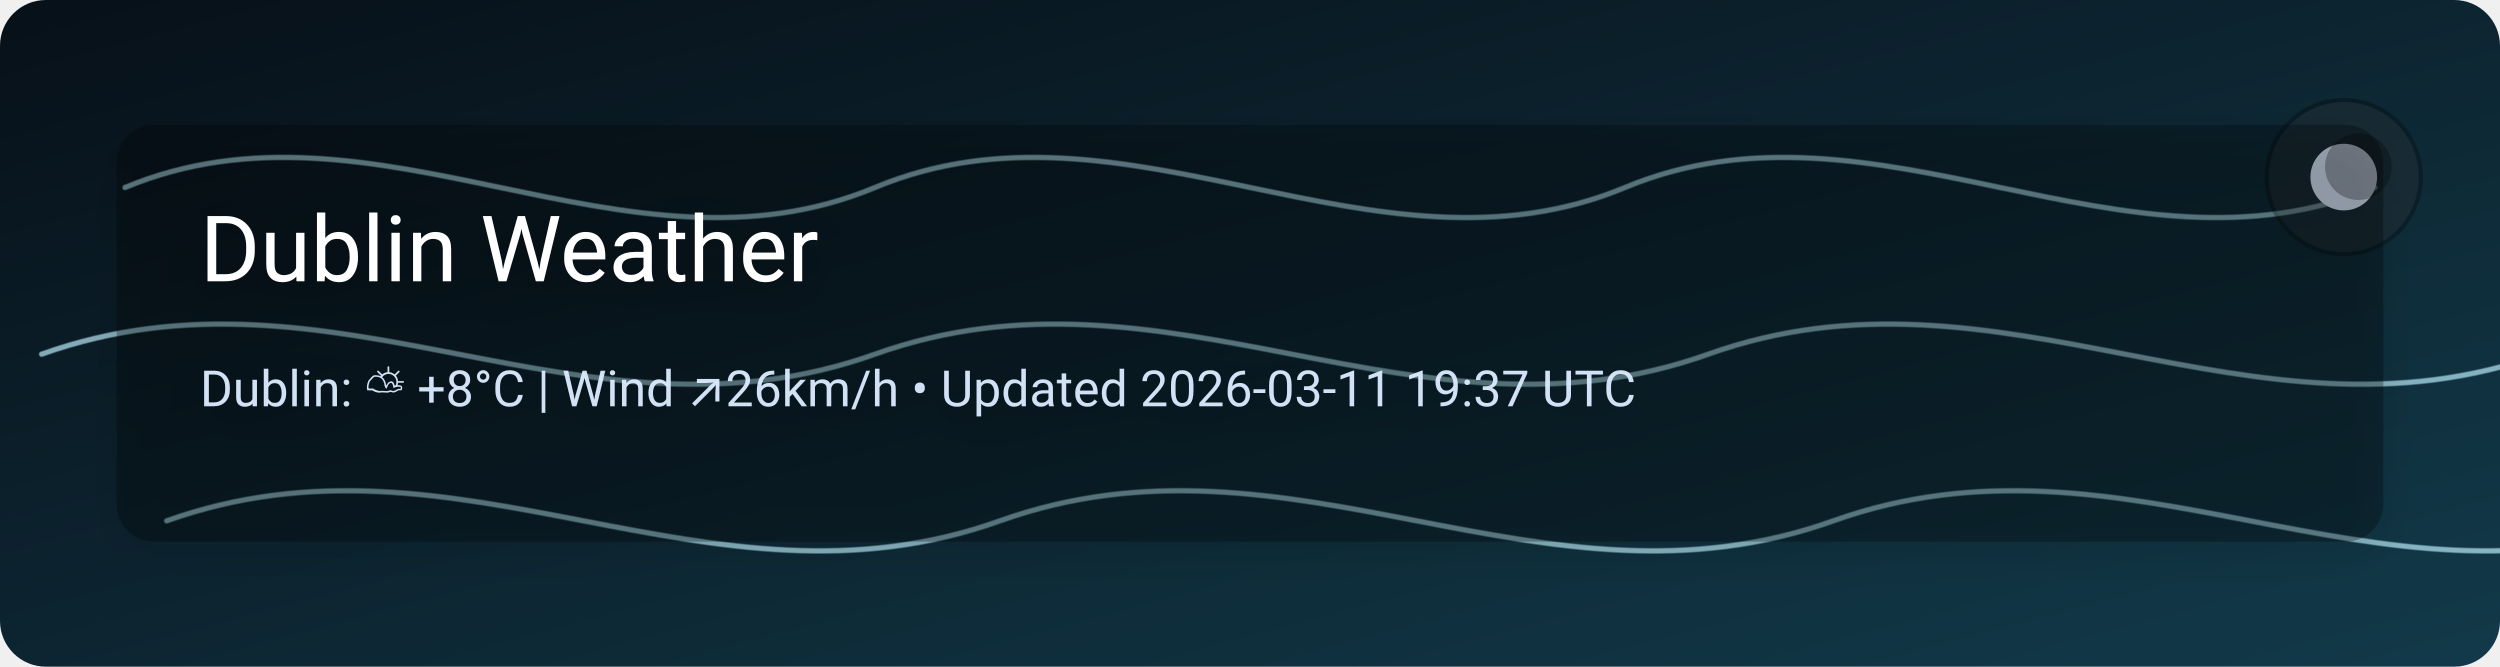
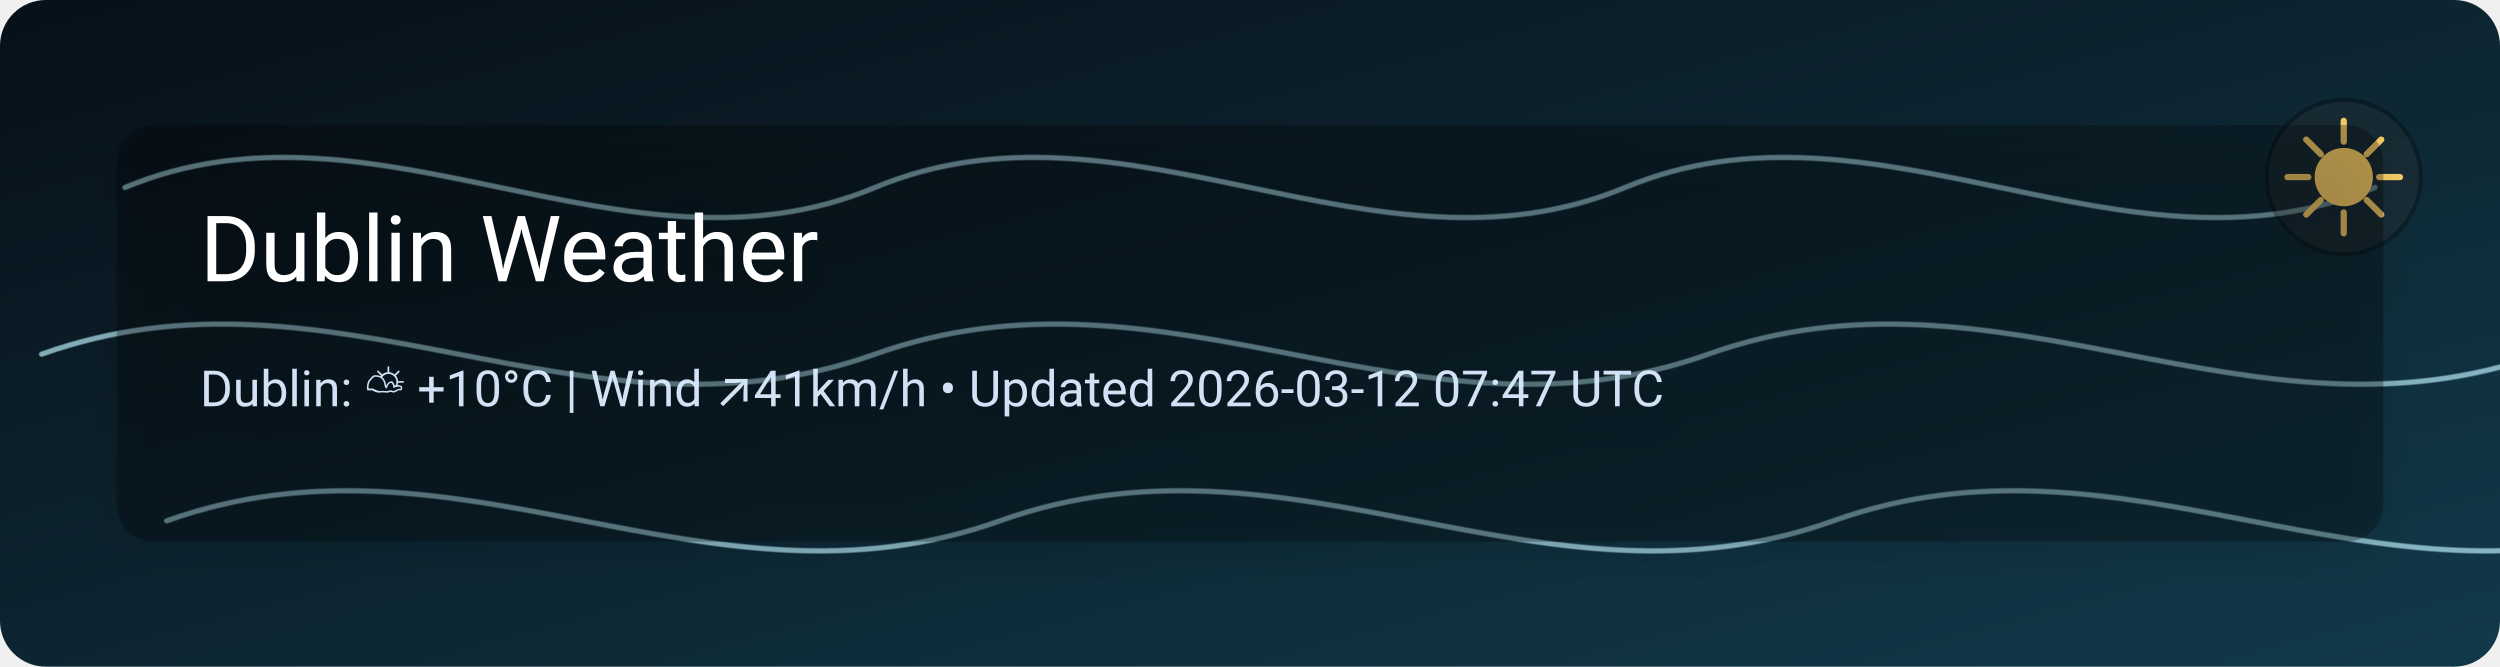
<svg xmlns="http://www.w3.org/2000/svg" width="1200" height="320" viewBox="0 0 1200 320">
  <defs>
    <linearGradient id="g" x1="0" y1="0" x2="1" y2="1">
      <stop offset="0" stop-color="#071018" />
      <stop offset="1" stop-color="#123a4a" />
    </linearGradient>
    <filter id="shadow" x="-20%" y="-20%" width="140%" height="140%">
      <feDropShadow dx="0" dy="6" stdDeviation="10" flood-color="#000" flood-opacity="0.35" />
    </filter>
  </defs>
  <style>
    .title { font: 44px system-ui, -apple-system, Segoe UI, Roboto, Arial; fill: #fff; }
    .sub   { font: 24px system-ui, -apple-system, Segoe UI, Roboto, Arial; fill: #dbeafe; opacity: .95; }
    .card  { fill: rgba(0,0,0,0.28); }

    @keyframes scrollDown { from { transform: translateY(-320px); } to { transform: translateY(0px); } }
    @keyframes scrollRight{ from { transform: translateX(-600px); } to { transform: translateX(0px); } }
    @keyframes scrollLeft { from { transform: translateX(0px); } to { transform: translateX(-600px); } }
    @keyframes driftDiag  { from { transform: translate(-180px,-140px); } to { transform: translate(180px,140px); } }
    @keyframes flash { 0%,90%,100% { opacity: 0; } 91%,93% { opacity: .65; } 94% { opacity: .1; } 95% { opacity: .45; } }

    .layerSlow  { opacity: .22; }
    .layerMed   { opacity: .30; }
    .layerFast  { opacity: .40; }

    .rainSlow { animation: scrollDown 2.6s linear infinite; }
    .rainMed  { animation: scrollDown 1.7s linear infinite; }
    .rainFast { animation: scrollDown 1.1s linear infinite; }

    .windSlow { animation: scrollRight 7.2s linear infinite; }
    .windMed  { animation: scrollRight 4.8s linear infinite; }
    .windFast { animation: scrollRight 3.2s linear infinite; }

    .fogSlow  { animation: scrollLeft 18s ease-in-out infinite; }
    .fogMed   { animation: scrollLeft 12s ease-in-out infinite; }
    .fogFast  { animation: scrollLeft 8s  ease-in-out infinite; }

    .snowSlow { animation: driftDiag 10s linear infinite; }
    .snowMed  { animation: driftDiag 7s  linear infinite; }
    .snowFast { animation: driftDiag 5s  linear infinite; }

    .flash { animation: flash 4.8s infinite; }

    /* Badge subtle float */
    @keyframes bob { 0%,100% { transform: translateY(0px); } 50% { transform: translateY(3px); } }
    .badge { animation: bob 2.8s ease-in-out infinite; }
  </style>
  <rect width="1200" height="320" rx="22" fill="url(#g)" />
  <g class="layerSlow windSlow" fill="none" stroke="#bff3ff" stroke-width="3" stroke-linecap="round">
    <path d="M 60 90 C 180 40, 300 140, 420 90 S 660 140, 780 90 S 1020 140, 1140 90" />
    <path d="M 20 170 C 160 120, 280 220, 420 170 S 680 220, 820 170 S 1080 220, 1220 170" />
    <path d="M 80 250 C 220 200, 340 300, 480 250 S 740 300, 880 250 S 1140 300, 1280 250" />
  </g>
  <g class="layerMed windMed" fill="none" stroke="#bff3ff" stroke-width="2.5" stroke-linecap="round">
    <path d="M 60 90 C 180 40, 300 140, 420 90 S 660 140, 780 90 S 1020 140, 1140 90" />
    <path d="M 20 170 C 160 120, 280 220, 420 170 S 680 220, 820 170 S 1080 220, 1220 170" />
    <path d="M 80 250 C 220 200, 340 300, 480 250 S 740 300, 880 250 S 1140 300, 1280 250" />
  </g>
  <g class="layerFast windFast" fill="none" stroke="#bff3ff" stroke-width="2" stroke-linecap="round">
    <path d="M 60 90 C 180 40, 300 140, 420 90 S 660 140, 780 90 S 1020 140, 1140 90" />
    <path d="M 20 170 C 160 120, 280 220, 420 170 S 680 220, 820 170 S 1080 220, 1220 170" />
    <path d="M 80 250 C 220 200, 340 300, 480 250 S 740 300, 880 250 S 1140 300, 1280 250" />
  </g>
  <g class="badge">
    <circle cx="1125" cy="85" r="38" fill="rgba(0,0,0,0.28)" />
    <circle cx="1125" cy="85" r="36" fill="rgba(255,255,255,0.06)" />
  </g>
  <g class="badge">
-     <circle cx="1125" cy="85" r="16" fill="#dbeafe" />
-     <circle cx="1132" cy="80" r="16" fill="rgba(0,0,0,0.28)" />
+     <circle cx="1125" cy="85" r="14" fill="#ffd36a" />
+     <g stroke="#ffd36a" stroke-width="3" stroke-linecap="round" opacity="0.95">
+       <line x1="1125" y1="58" x2="1125" y2="68" />
+       <line x1="1125" y1="102" x2="1125" y2="112" />
+       <line x1="1098" y1="85" x2="1108" y2="85" />
+       <line x1="1142" y1="85" x2="1152" y2="85" />
+       <line x1="1107" y1="67" x2="1114" y2="74" />
+       <line x1="1136" y1="96" x2="1143" y2="103" />
+       <line x1="1136" y1="74" x2="1143" y2="67" />
+       <line x1="1107" y1="103" x2="1114" y2="96" />
+     </g>
  </g>
  <g filter="url(#shadow)">
    <rect x="56" y="60" width="1088" height="200" rx="18" class="card" />
    <text x="96" y="135" class="title">Dublin Weather</text>
-     <text x="96" y="195" class="sub">Dublin: ⛅️  +8°C | Wind ↗26km/h • Updated 2026-03-11 19:37 UTC</text>
+     <text x="96" y="195" class="sub">Dublin: ⛅️  +10°C | Wind ↗41km/h • Updated 2026-03-12 07:47 UTC</text>
  </g>
</svg>
